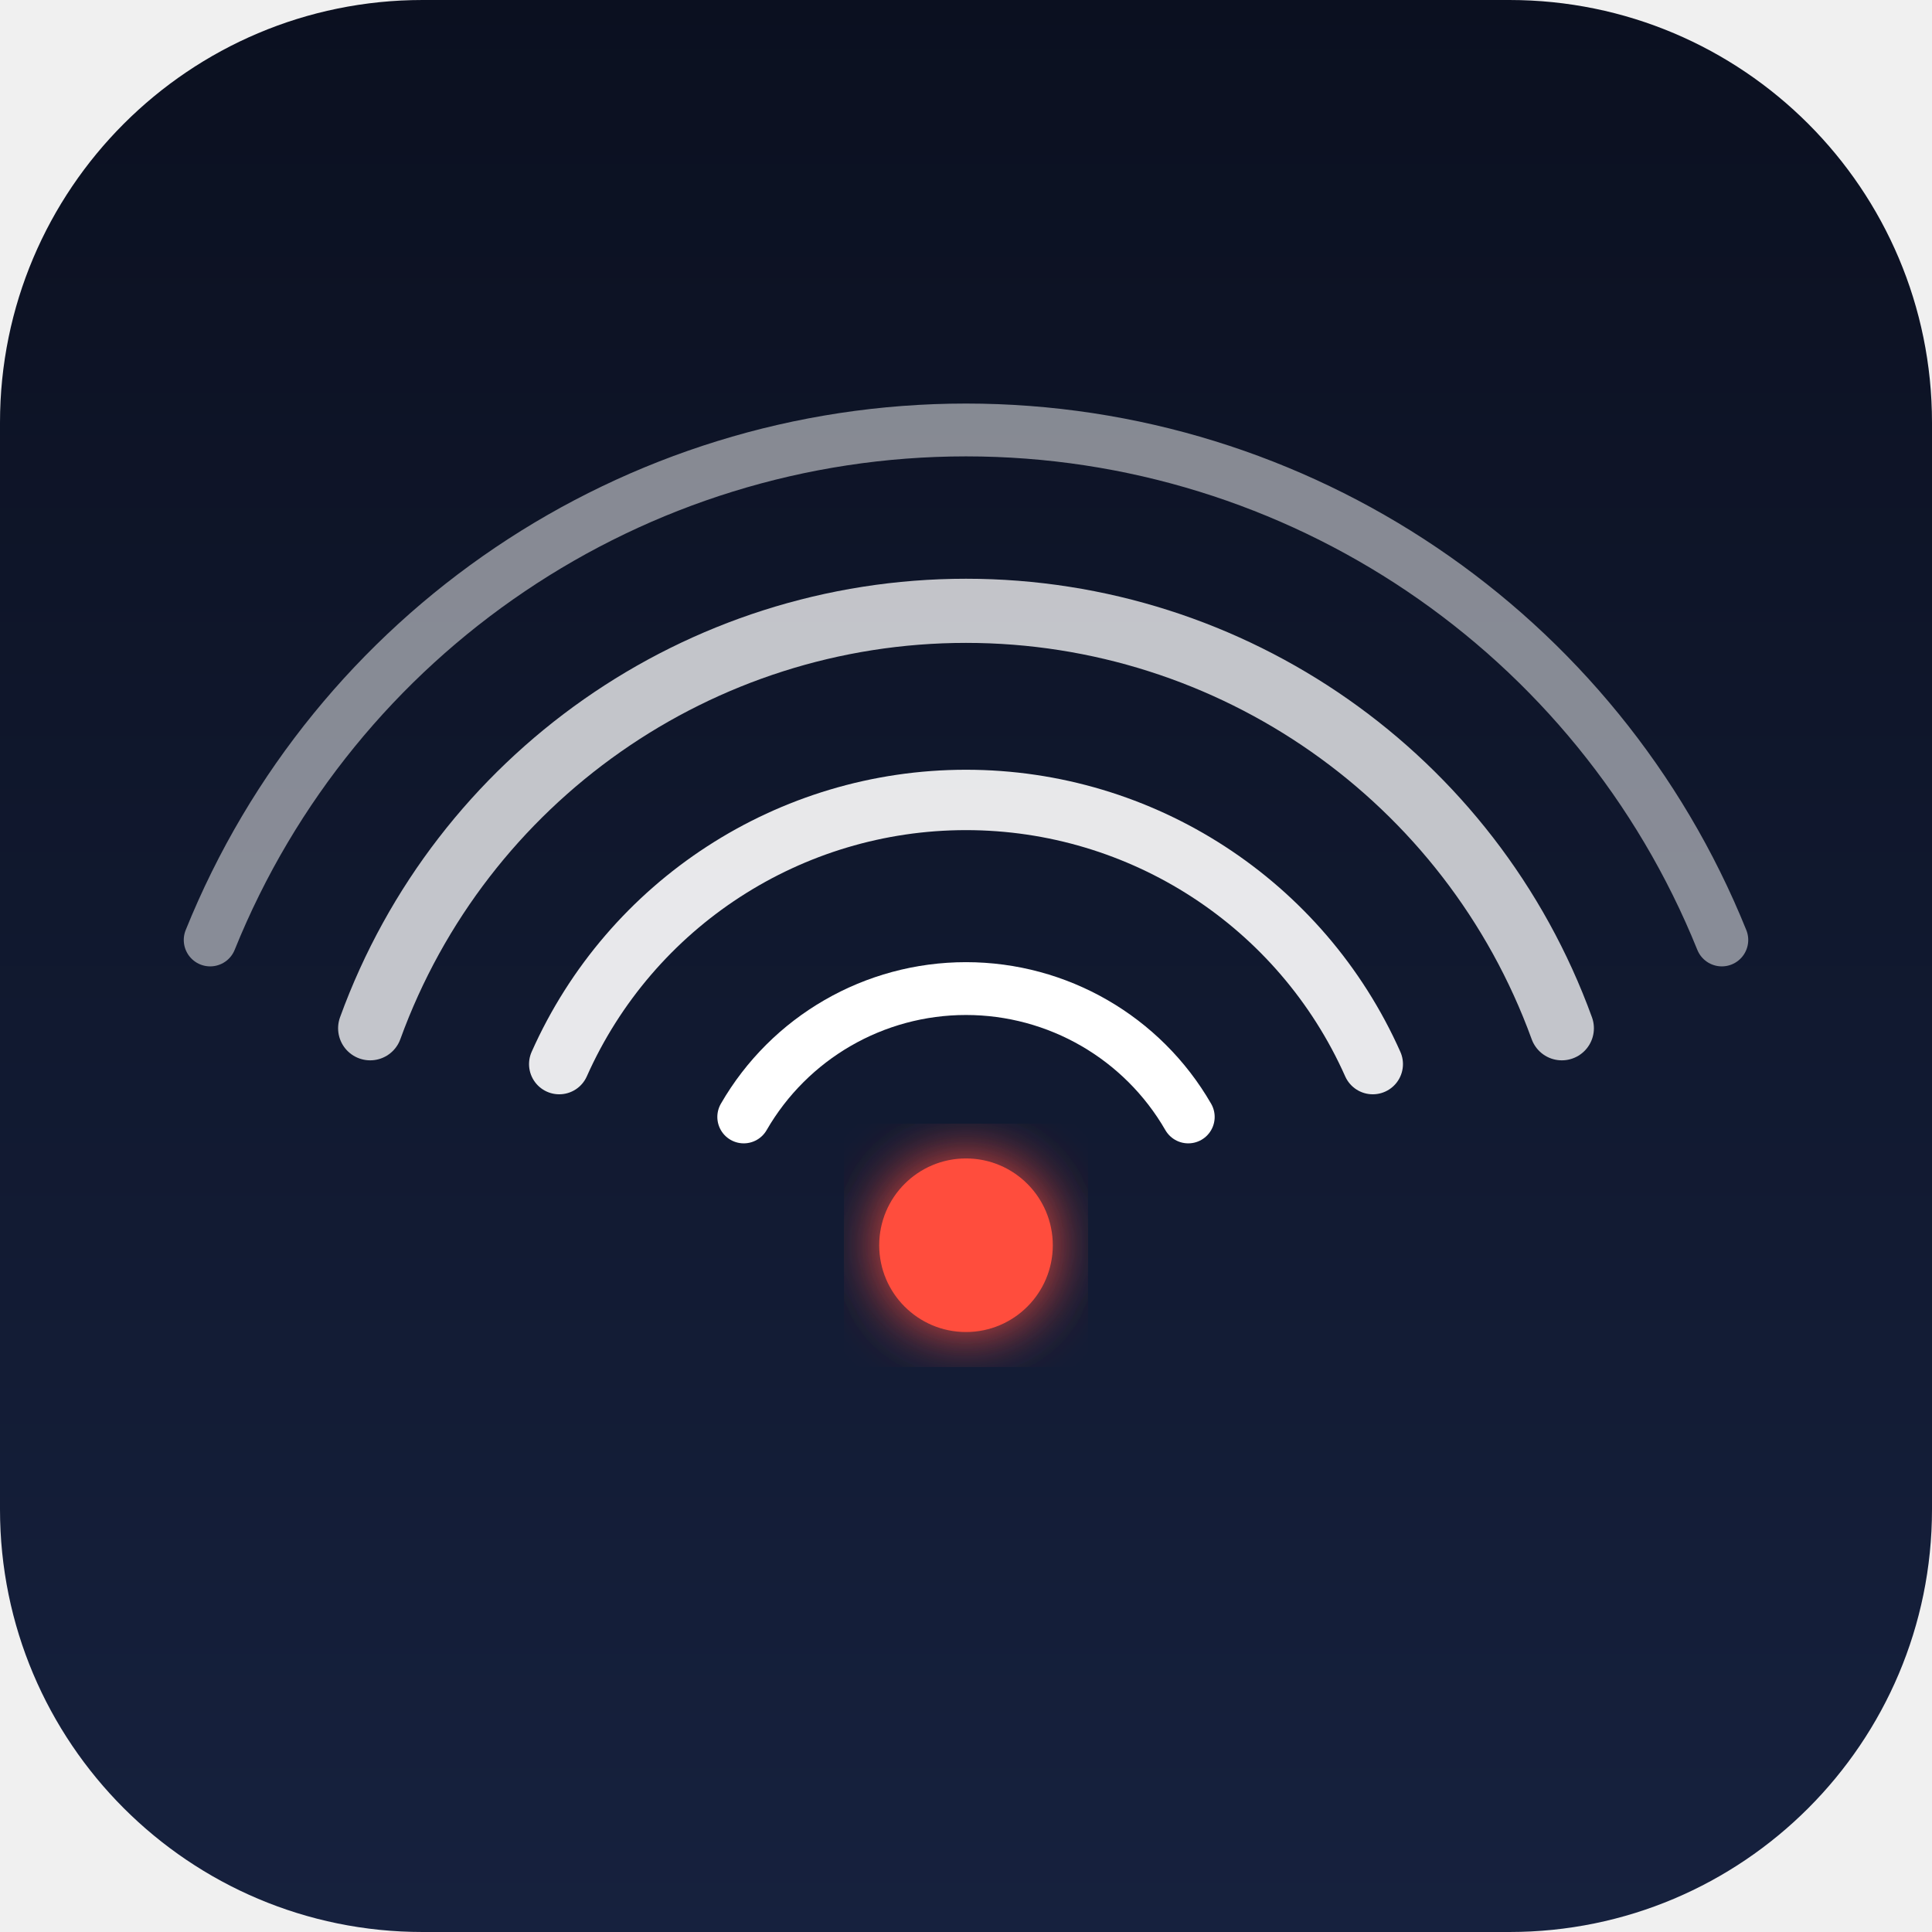
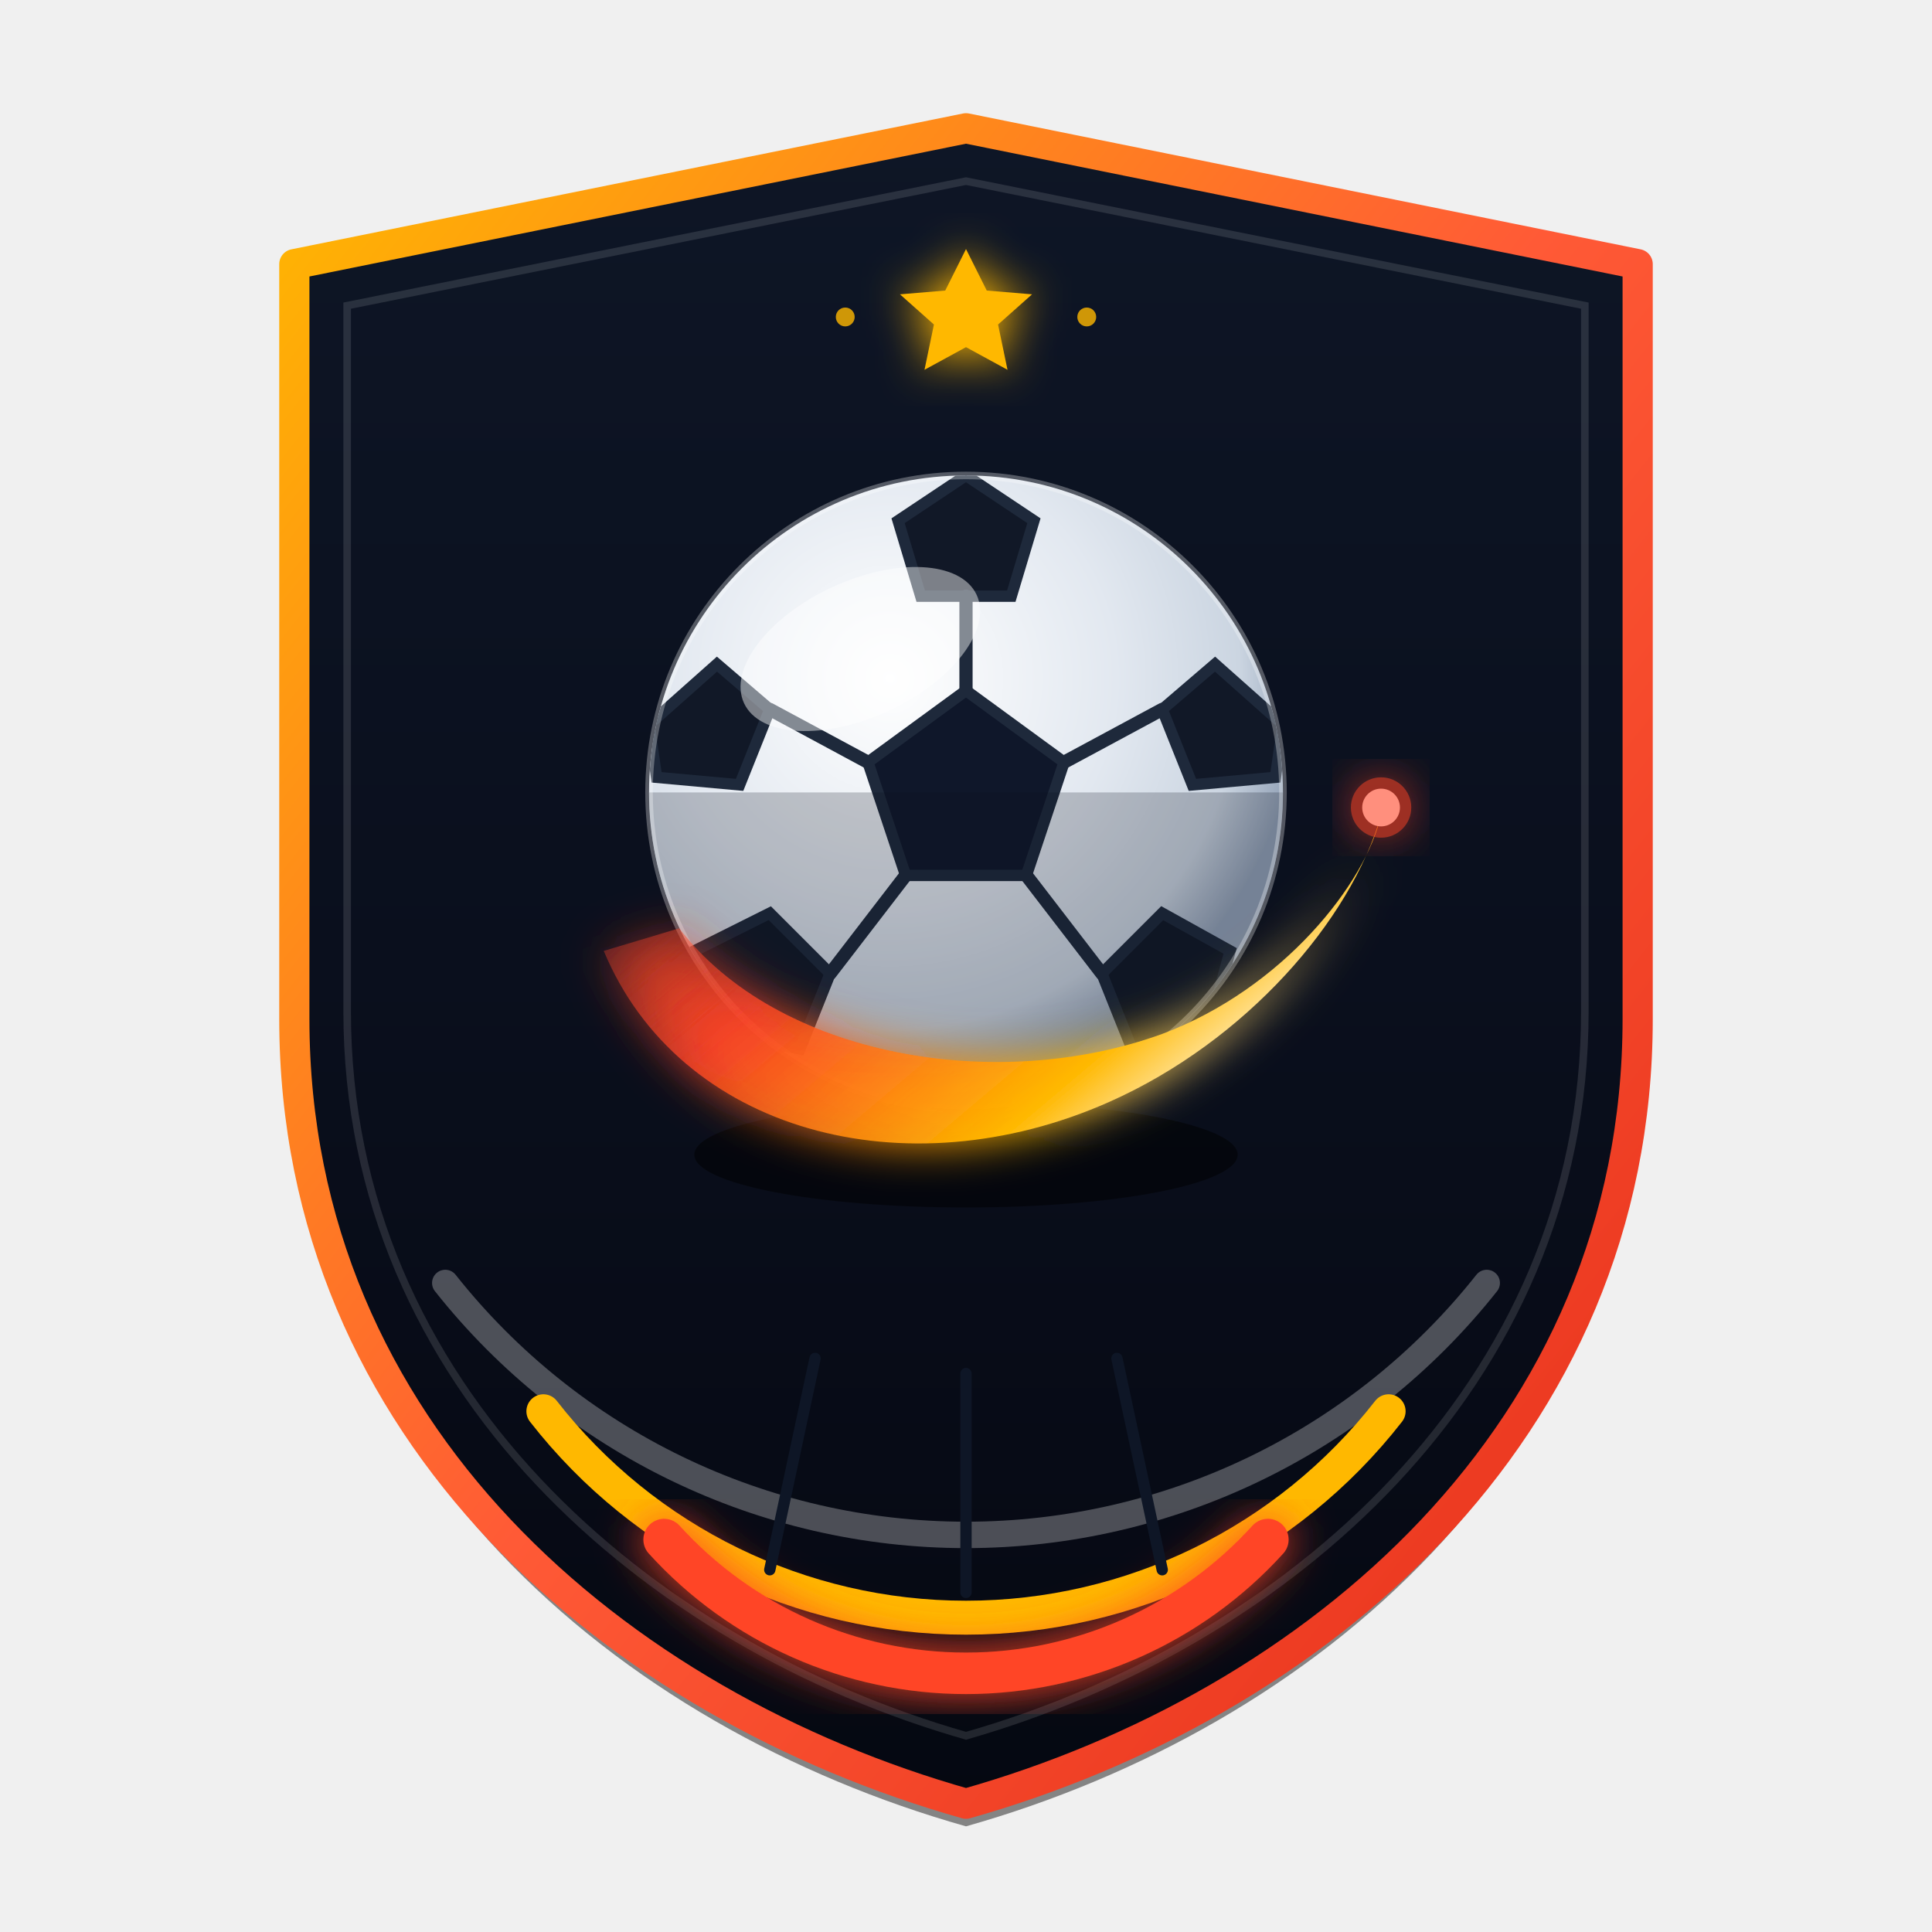
<svg xmlns="http://www.w3.org/2000/svg" viewBox="0 0 512 512" width="512" height="512">
  <defs>
-     <linearGradient id="midnightGrad" x1="0%" y1="0%" x2="0%" y2="100%">
-       <stop offset="0%" stop-color="#0B1020" />
-       <stop offset="100%" stop-color="#16213E" />
+     <linearGradient id="shieldBg" x1="0%" y1="0%" x2="0%" y2="100%">
+       <stop offset="0%" stop-color="#0E1626" />
+       <stop offset="50%" stop-color="#0A0F1D" />
+       <stop offset="100%" stop-color="#050811" />
    </linearGradient>
-     <filter id="liveGlow" x="-20%" y="-20%" width="140%" height="140%">
-       <feGaussianBlur stdDeviation="8" result="blur" />
+     <linearGradient id="goldVermilion" x1="0%" y1="0%" x2="100%" y2="100%">
+       <stop offset="0%" stop-color="#FFB800" />
+       <stop offset="50%" stop-color="#FF5A36" />
+       <stop offset="100%" stop-color="#E52D19" />
+     </linearGradient>
+     <radialGradient id="ballSphere" cx="38%" cy="32%" r="65%">
+       <stop offset="0%" stop-color="#FFFFFF" />
+       <stop offset="55%" stop-color="#E2E8F0" />
+       <stop offset="85%" stop-color="#CBD5E1" />
+       <stop offset="100%" stop-color="#94A3B8" />
+     </radialGradient>
+     <linearGradient id="swooshGrad" x1="0%" y1="0%" x2="100%" y2="50%">
+       <stop offset="0%" stop-color="#FF4528" stop-opacity="0" />
+       <stop offset="40%" stop-color="#FF4528" stop-opacity="0.8" />
+       <stop offset="80%" stop-color="#FFB800" stop-opacity="1" />
+       <stop offset="100%" stop-color="#FFFFFF" stop-opacity="1" />
+     </linearGradient>
+     <filter id="neonGlow" x="-30%" y="-30%" width="160%" height="160%">
+       <feGaussianBlur stdDeviation="6" result="blur" />
      <feMerge>
        <feMergeNode in="blur" />
        <feMergeNode in="SourceGraphic" />
      </feMerge>
    </filter>
  </defs>
-   <rect width="512" height="512" rx="112" fill="url(#midnightGrad)" />
-   <path d="M 55.7 249.1 A 216 216 0 0 1 456.3 249.1" fill="none" stroke="#FFFFFF" stroke-width="14" stroke-linecap="round" stroke-opacity="0.50" />
-   <path d="M 98.1 272.5 A 168 168 0 0 1 413.9 272.5" fill="none" stroke="#FFFFFF" stroke-width="17" stroke-linecap="round" stroke-opacity="0.75" />
-   <path d="M 148.2 282.0 A 118 118 0 0 1 363.8 282.0" fill="none" stroke="#FFFFFF" stroke-width="16" stroke-linecap="round" stroke-opacity="0.90" />
-   <path d="M 197.1 296.0 A 68 68 0 0 1 314.9 296.0" fill="none" stroke="#FFFFFF" stroke-width="14" stroke-linecap="round" stroke-opacity="1.00" />
-   <circle cx="256" cy="330" r="23" fill="#FF4D3D" filter="url(#liveGlow)" />
+   <path d="M 256 34 L 434 70 L 434 270 C 434 380 348 452 256 478 C 164 452 78 380 78 270 L 78 70 Z" fill="#000000" opacity="0.45" transform="translate(0, 6)" />
+   <path d="M 256 34 L 434 70 L 434 270 C 434 380 348 452 256 478 C 164 452 78 380 78 270 L 78 70 Z" fill="url(#shieldBg)" />
+   <path d="M 256 34 L 434 70 L 434 270 C 434 380 348 452 256 478 C 164 452 78 380 78 270 L 78 70 Z" fill="none" stroke="url(#goldVermilion)" stroke-width="8" stroke-linejoin="round" />
+   <path d="M 256 48 L 420 81 L 420 268 C 420 368 340 436 256 460 C 172 436 92 368 92 268 L 92 81 Z" fill="none" stroke="#FFFFFF" stroke-opacity="0.12" stroke-width="2" />
+   <polygon points="256,66 261.5,77 273.5,78 264.5,86 267,98 256,92 245,98 247.5,86 238.5,78 250.5,77" fill="#FFB800" filter="url(#neonGlow)" />
+   <circle cx="224" cy="84" r="2.5" fill="#FFB800" opacity="0.8" />
+   <circle cx="288" cy="84" r="2.5" fill="#FFB800" opacity="0.8" />
+   <path d="M 118 340 A 176 176 0 0 0 394 340" fill="none" stroke="#FFFFFF" stroke-opacity="0.28" stroke-width="7" stroke-linecap="round" />
+   <path d="M 144 374 A 142 142 0 0 0 368 374" fill="none" stroke="#FFB800" stroke-width="9" stroke-linecap="round" />
+   <path d="M 176 408 A 108 108 0 0 0 336 408" fill="none" stroke="#FF4528" stroke-width="11" stroke-linecap="round" filter="url(#neonGlow)" />
+   <line x1="216" y1="360" x2="204" y2="416" stroke="#0E1626" stroke-width="3" stroke-linecap="round" />
+   <line x1="256" y1="364" x2="256" y2="422" stroke="#0E1626" stroke-width="3" stroke-linecap="round" />
+   <line x1="296" y1="360" x2="308" y2="416" stroke="#0E1626" stroke-width="3" stroke-linecap="round" />
+   <ellipse cx="256" cy="306" rx="72" ry="14" fill="#000000" opacity="0.5" />
+   <g id="football">
+     <clipPath id="ballClip">
+       <circle cx="256" cy="210" r="84" />
+     </clipPath>
+     <circle cx="256" cy="210" r="84" fill="url(#ballSphere)" />
+     <g clip-path="url(#ballClip)">
+       <polygon points="256,126 238,138 244,158 268,158 274,138" fill="#111827" stroke="#1E293B" stroke-width="3" />
+       <polygon points="340,192 322,176 308,188 316,208 338,206" fill="#111827" stroke="#1E293B" stroke-width="3" />
+       <polygon points="320,274 326,252 308,242 292,258 300,278" fill="#111827" stroke="#1E293B" stroke-width="3" />
+       <polygon points="192,274 184,252 204,242 220,258 212,278" fill="#111827" stroke="#1E293B" stroke-width="3" />
+       <polygon points="172,192 190,176 204,188 196,208 174,206" fill="#111827" stroke="#1E293B" stroke-width="3" />
+       <polygon points="256,183 282,202 272,232 240,232 230,202" fill="#0F172A" stroke="#1E293B" stroke-width="3" />
+       <line x1="256" y1="183" x2="256" y2="158" stroke="#1E293B" stroke-width="3.5" stroke-linecap="round" />
+       <line x1="282" y1="202" x2="308" y2="188" stroke="#1E293B" stroke-width="3.5" stroke-linecap="round" />
+       <line x1="272" y1="232" x2="292" y2="258" stroke="#1E293B" stroke-width="3.5" stroke-linecap="round" />
+       <line x1="240" y1="232" x2="220" y2="258" stroke="#1E293B" stroke-width="3.5" stroke-linecap="round" />
+       <line x1="230" y1="202" x2="204" y2="188" stroke="#1E293B" stroke-width="3.5" stroke-linecap="round" />
+       <ellipse cx="228" cy="172" rx="34" ry="18" transform="rotate(-25 228 172)" fill="#FFFFFF" opacity="0.45" />
+       <path d="M 172 210 A 84 84 0 0 0 340 210 Z" fill="#0A0F1D" opacity="0.22" />
+     </g>
+     <circle cx="256" cy="210" r="84" fill="none" stroke="#FFFFFF" stroke-opacity="0.3" stroke-width="2" />
+   </g>
+   <path d="M 160 252 C 180 300 240 316 294 292 C 330 276 358 244 366 216 C 362 234 340 262 308 274 C 264 290 206 280 180 246 Z" fill="url(#swooshGrad)" filter="url(#neonGlow)" />
+   <circle cx="366" cy="214" r="5" fill="#FFFFFF" />
+   <circle cx="366" cy="214" r="8" fill="#FF4528" opacity="0.6" filter="url(#neonGlow)" />
</svg>
